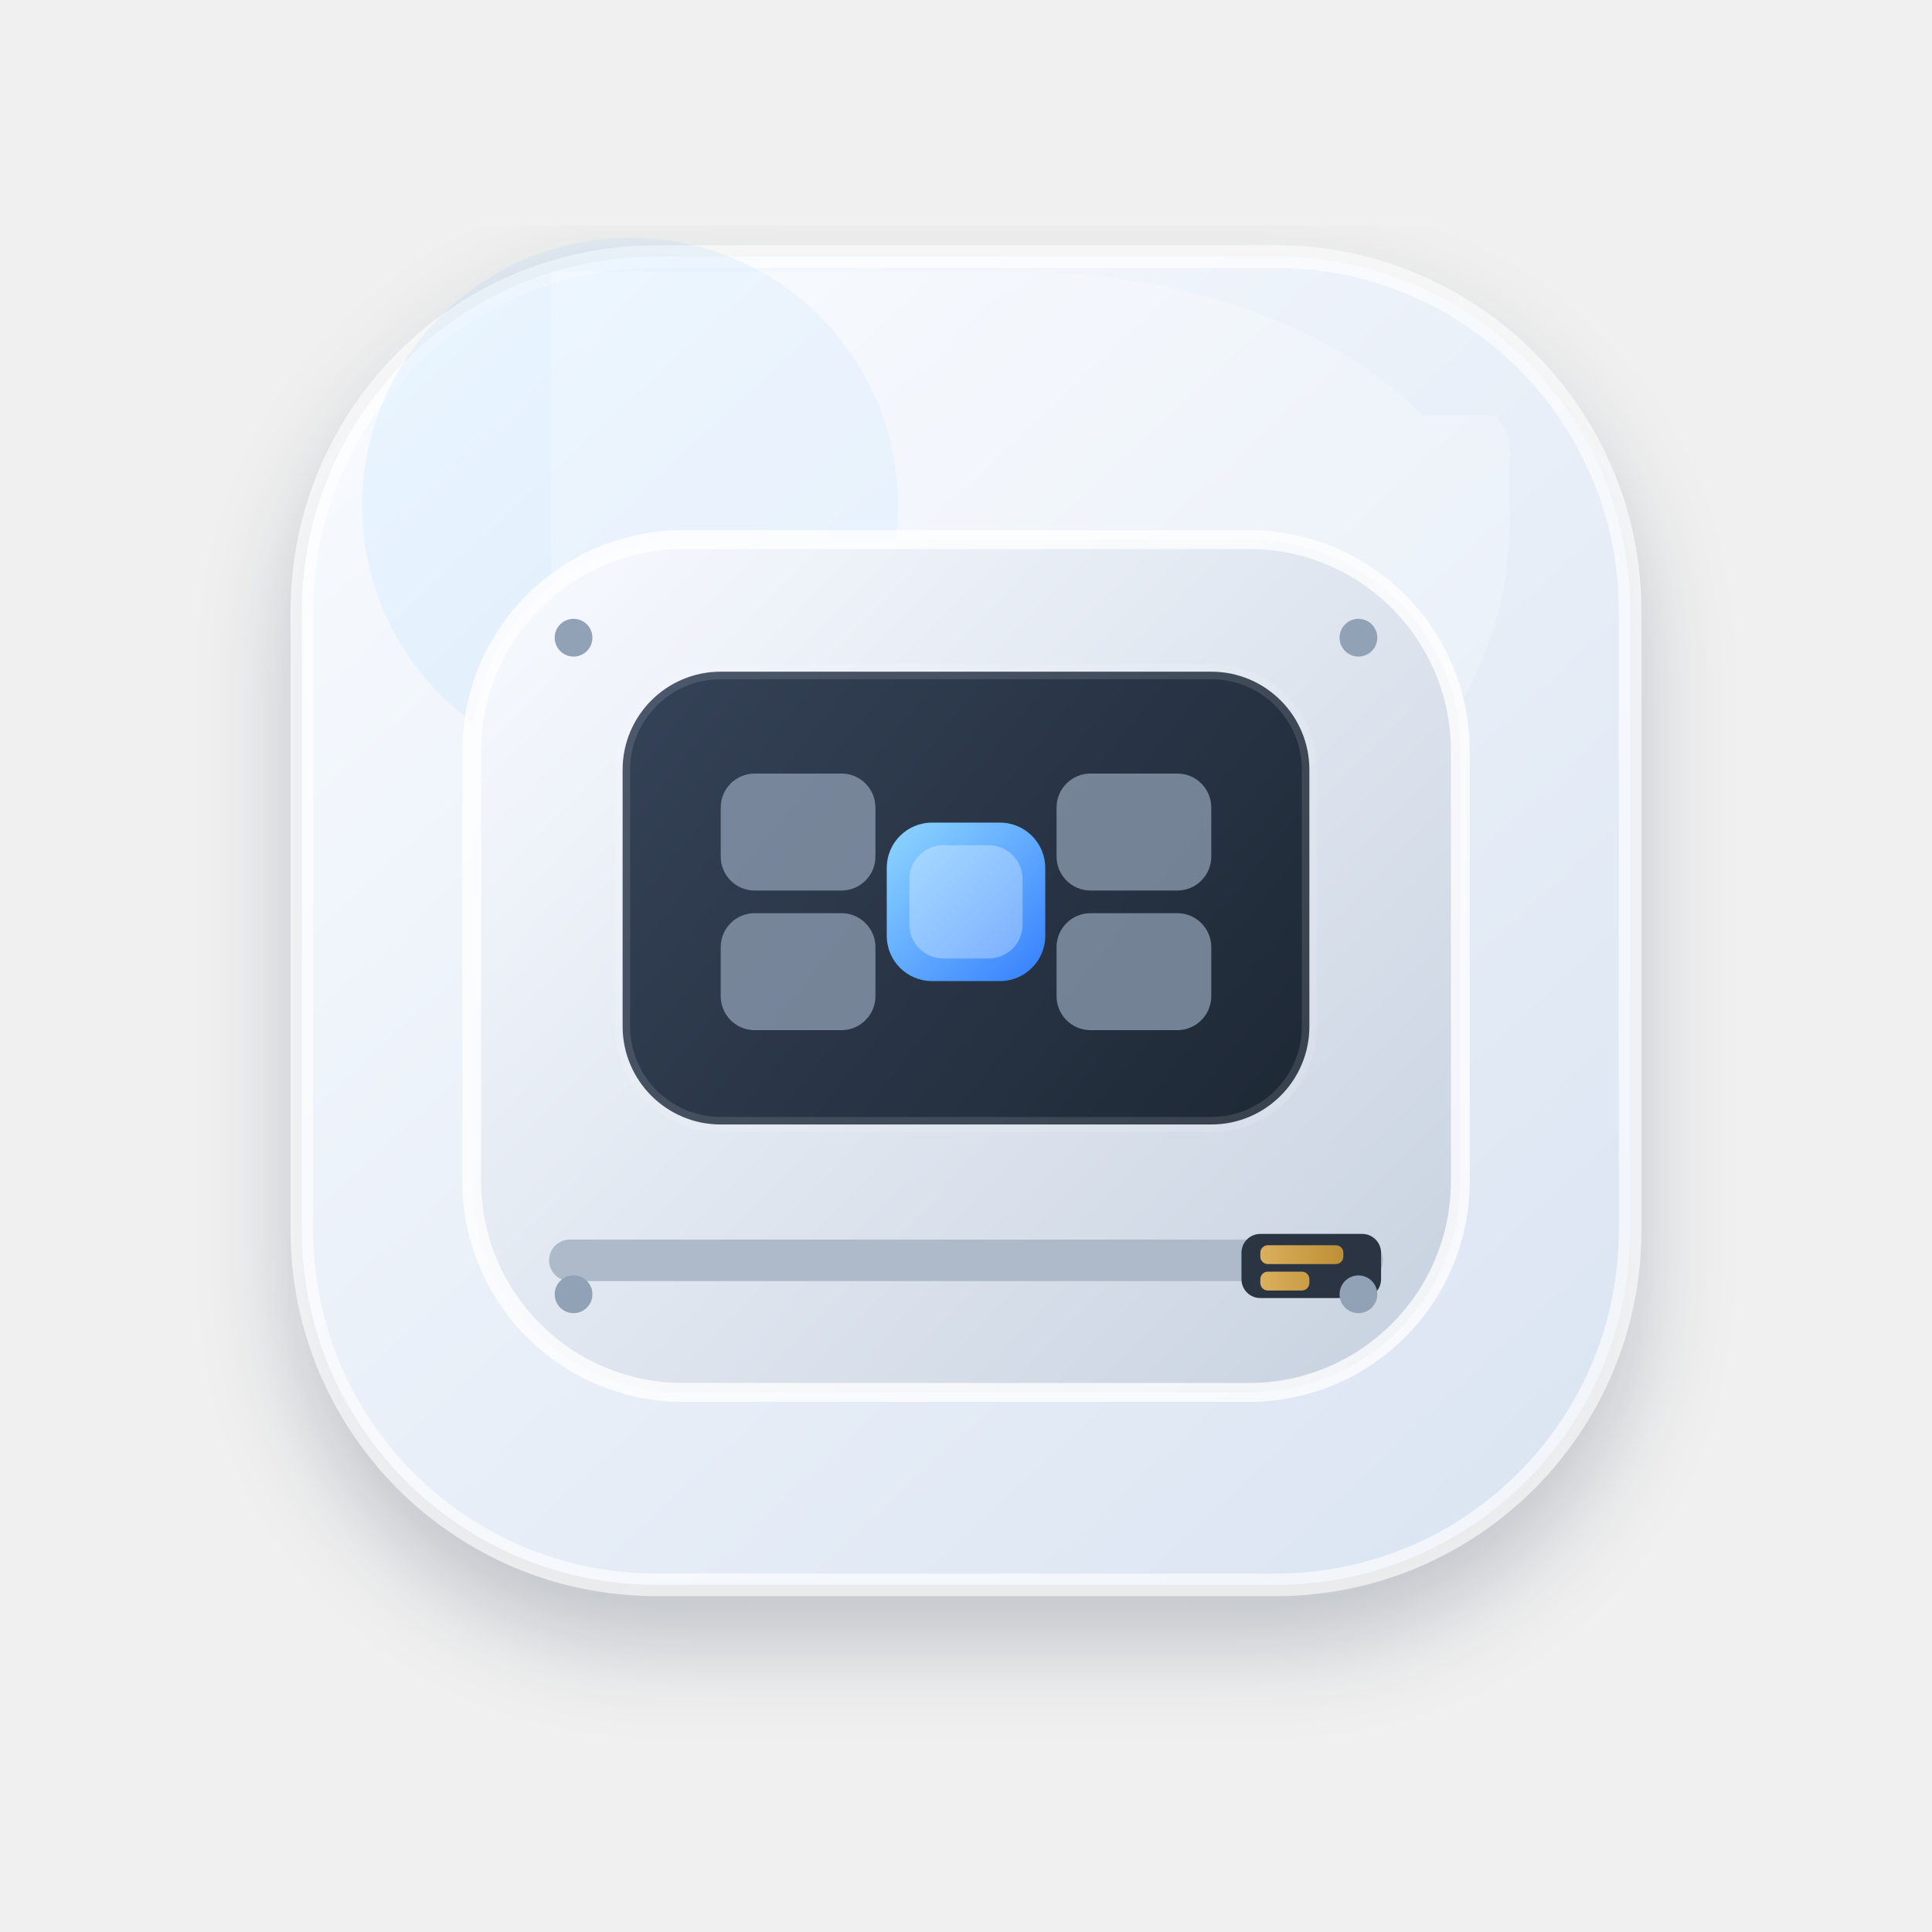
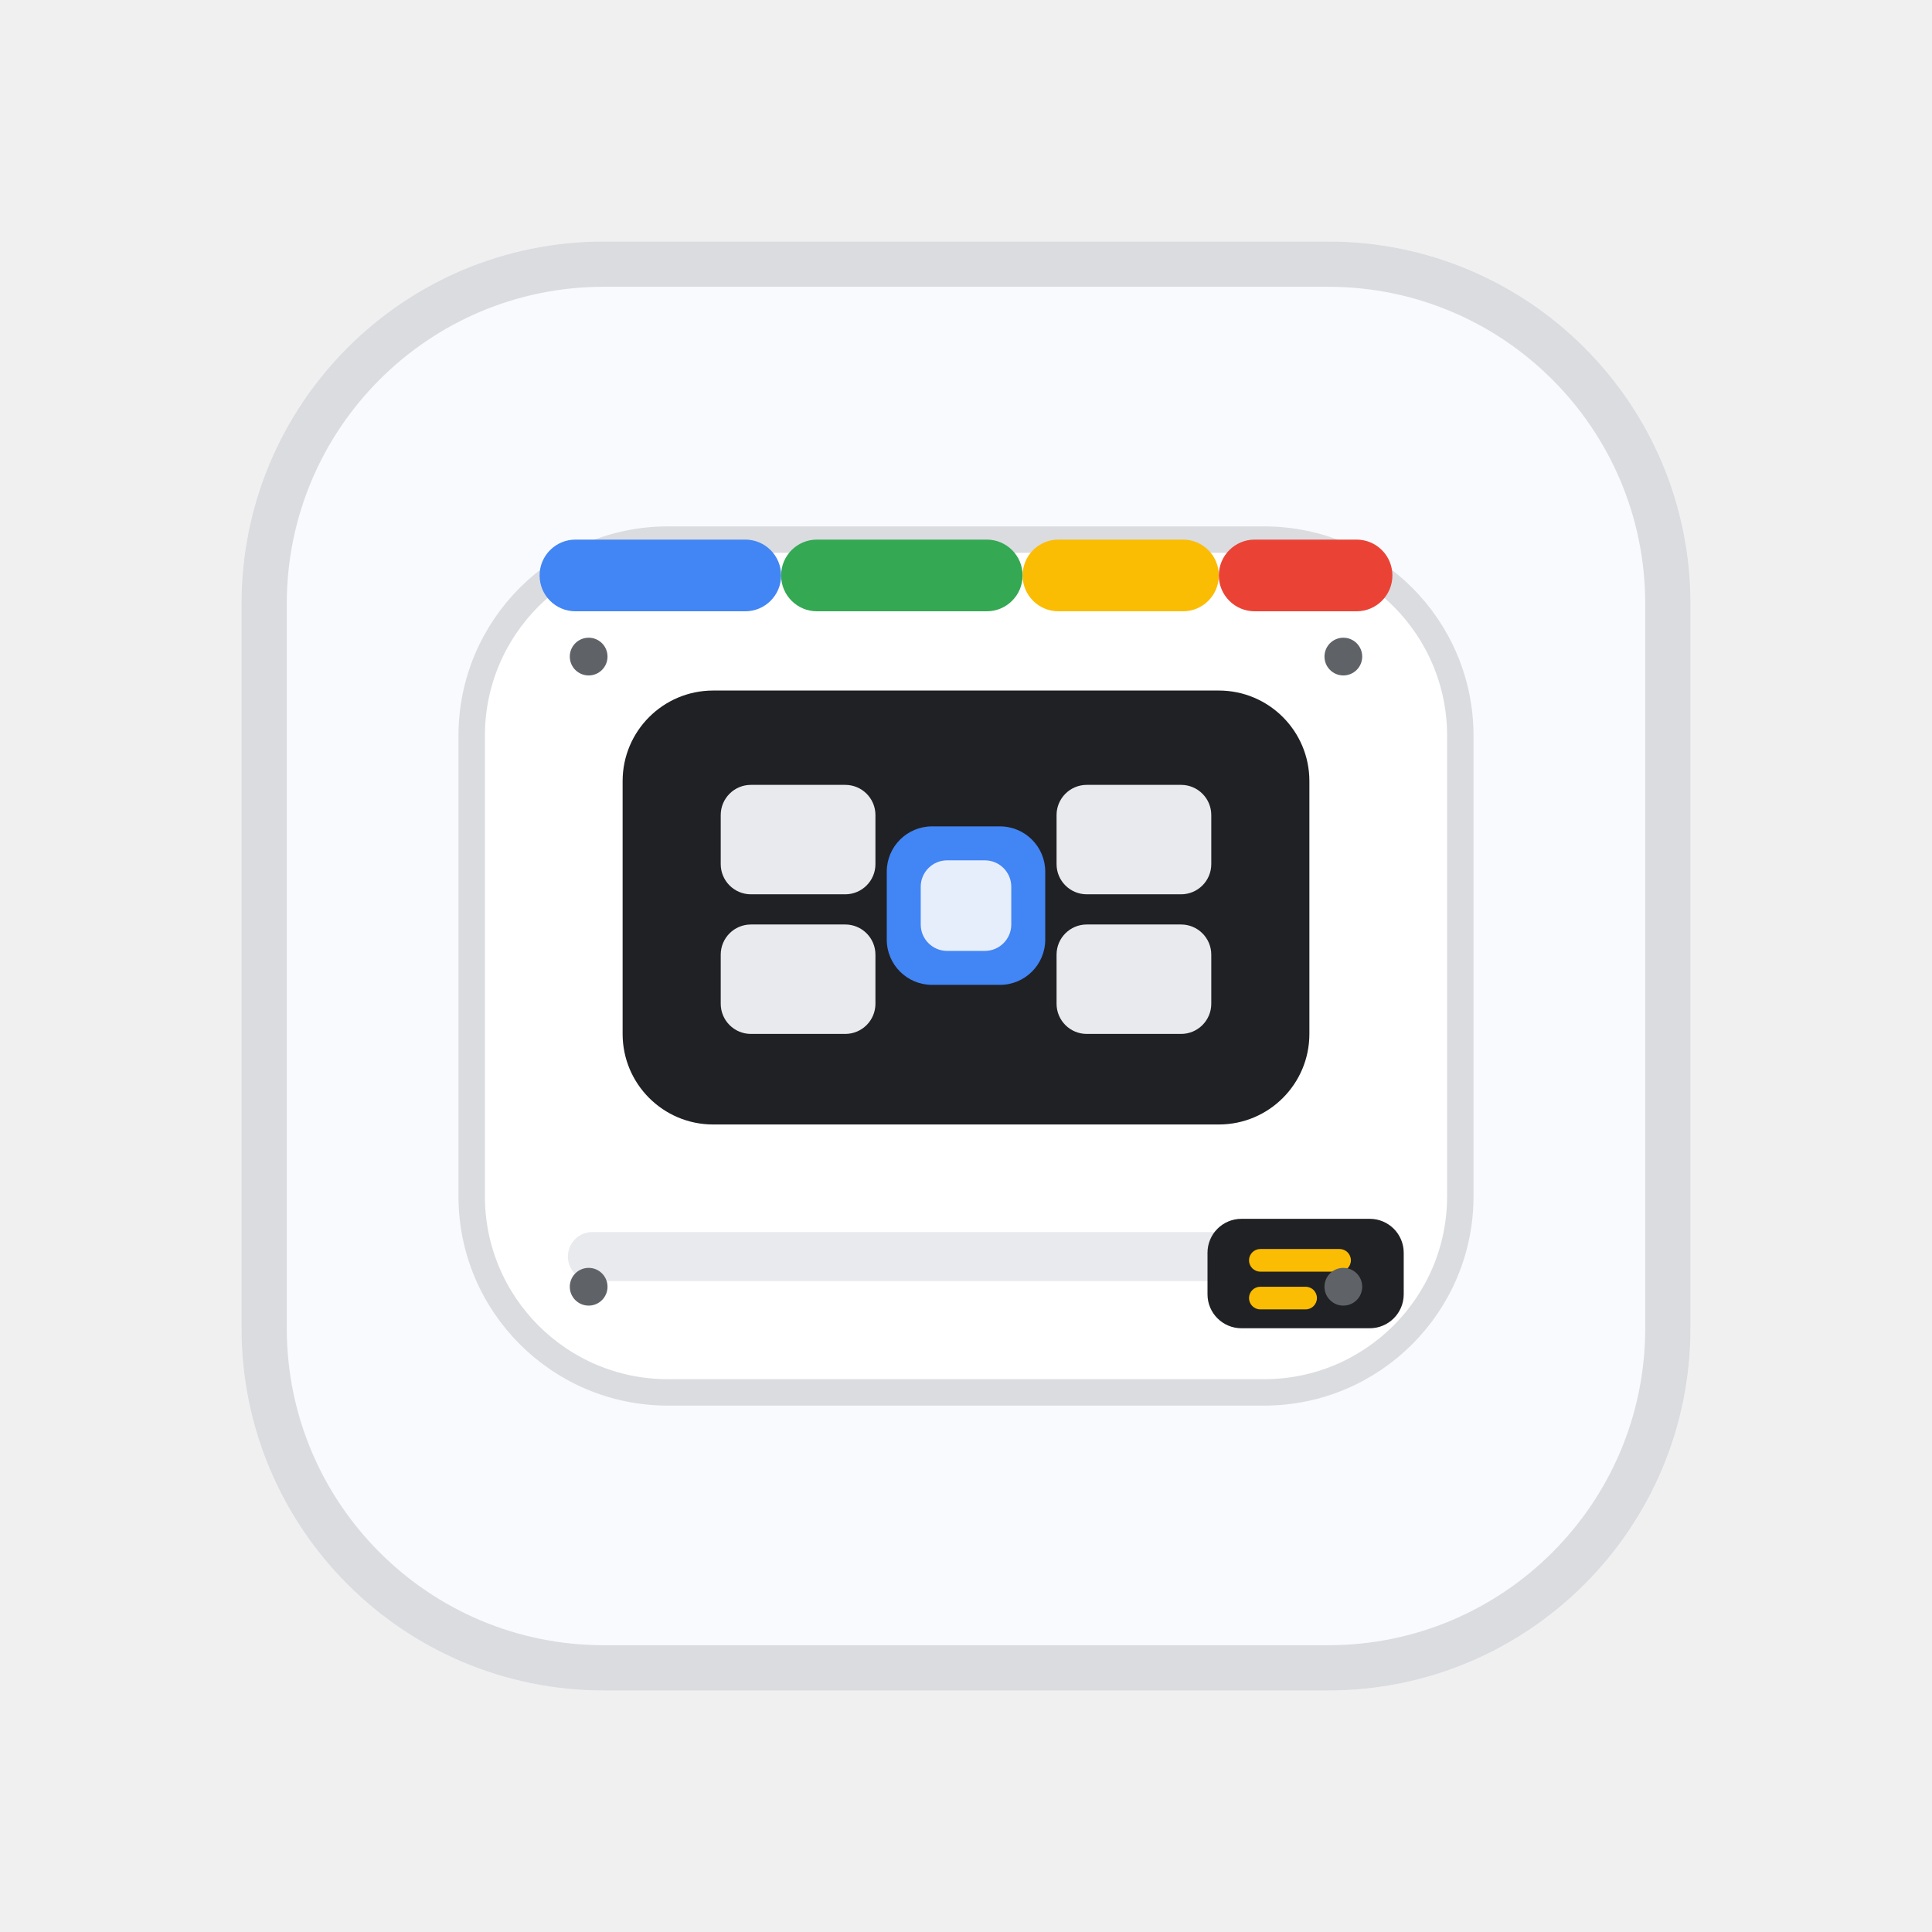
- <svg xmlns="http://www.w3.org/2000/svg" width="1024" height="1024" viewBox="0 0 1024 1024" fill="none">
-   <defs>
-     <linearGradient id="ssd-flat-tile" x1="184" y1="160" x2="840" y2="864" gradientUnits="userSpaceOnUse">
-       <stop stop-color="#F8FBFF" />
-       <stop offset="1" stop-color="#D9E3F1" />
-     </linearGradient>
-     <linearGradient id="ssd-flat-shell" x1="278" y1="284" x2="746" y2="740" gradientUnits="userSpaceOnUse">
-       <stop stop-color="#F7FAFF" />
-       <stop offset="1" stop-color="#C8D2E0" />
-     </linearGradient>
-     <linearGradient id="ssd-flat-panel" x1="344" y1="356" x2="680" y2="628" gradientUnits="userSpaceOnUse">
-       <stop stop-color="#344257" />
-       <stop offset="1" stop-color="#1D2734" />
-     </linearGradient>
-     <linearGradient id="ssd-flat-chip" x1="466" y1="438" x2="558" y2="530" gradientUnits="userSpaceOnUse">
-       <stop stop-color="#90D8FF" />
-       <stop offset="1" stop-color="#2C77FF" />
-     </linearGradient>
-     <linearGradient id="ssd-flat-port" x1="646" y1="700" x2="720" y2="700" gradientUnits="userSpaceOnUse">
-       <stop stop-color="#E9C070" />
-       <stop offset="1" stop-color="#B8892E" />
-     </linearGradient>
-     <filter id="ssd-flat-shadow" x="104" y="120" width="816" height="816" filterUnits="userSpaceOnUse" color-interpolation-filters="sRGB">
-       <feFlood flood-opacity="0" result="BackgroundImageFix" />
-       <feColorMatrix in="SourceAlpha" type="matrix" values="0 0 0 0 0 0 0 0 0 0 0 0 0 0 0 0 0 0 127 0" result="hardAlpha" />
-       <feOffset dy="26" />
-       <feGaussianBlur stdDeviation="24" />
-       <feColorMatrix type="matrix" values="0 0 0 0 0.02 0 0 0 0 0.094 0 0 0 0 0.212 0 0 0 0.2 0" />
-       <feBlend mode="normal" in2="BackgroundImageFix" result="effect1_dropShadow_0_1" />
-       <feBlend mode="normal" in="SourceGraphic" in2="effect1_dropShadow_0_1" result="shape" />
-     </filter>
-   </defs>
-   <g filter="url(#ssd-flat-shadow)">
-     <rect x="160" y="136" width="704" height="704" rx="188" fill="url(#ssd-flat-tile)" />
-     <rect x="160" y="136" width="704" height="704" rx="188" stroke="white" stroke-opacity="0.62" stroke-width="12" />
-     <circle cx="334" cy="268" r="142" fill="#7AC2FF" fill-opacity="0.11" />
-     <path d="M754 220C706 172 626 144 540 144H292V376C292 424 330 462 378 462H616C718 462 800 380 800 278V238C800 231 797 225 792 220H754Z" fill="white" fill-opacity="0.22" />
-   </g>
-   <rect x="250" y="286" width="524" height="452" rx="112" fill="url(#ssd-flat-shell)" />
-   <rect x="250" y="286" width="524" height="452" rx="112" stroke="#FFFFFF" stroke-opacity="0.76" stroke-width="10" />
-   <rect x="330" y="356" width="364" height="240" rx="52" fill="url(#ssd-flat-panel)" />
-   <rect x="330" y="356" width="364" height="240" rx="52" stroke="#FFFFFF" stroke-opacity="0.12" stroke-width="8" />
-   <rect x="382" y="410" width="82" height="62" rx="18" fill="#93A3B7" fill-opacity="0.72" />
-   <rect x="560" y="410" width="82" height="62" rx="18" fill="#93A3B7" fill-opacity="0.72" />
-   <rect x="382" y="484" width="82" height="62" rx="18" fill="#93A3B7" fill-opacity="0.72" />
-   <rect x="560" y="484" width="82" height="62" rx="18" fill="#93A3B7" fill-opacity="0.72" />
-   <rect x="470" y="436" width="84" height="84" rx="24" fill="url(#ssd-flat-chip)" />
-   <rect x="482" y="448" width="60" height="60" rx="18" fill="#EFF7FF" fill-opacity="0.34" />
-   <path d="M302 668H722" stroke="#AEBACA" stroke-width="22" stroke-linecap="round" />
-   <rect x="658" y="654" width="74" height="34" rx="10" fill="#2A3443" />
-   <rect x="668" y="660" width="44" height="10" rx="4" fill="url(#ssd-flat-port)" />
-   <rect x="668" y="674" width="26" height="10" rx="4" fill="url(#ssd-flat-port)" />
-   <circle cx="304" cy="338" r="10" fill="#92A2B6" />
-   <circle cx="720" cy="338" r="10" fill="#92A2B6" />
-   <circle cx="304" cy="686" r="10" fill="#92A2B6" />
-   <circle cx="720" cy="686" r="10" fill="#92A2B6" />
+ <svg xmlns="http://www.w3.org/2000/svg" width="1024" height="1024" viewBox="0 0 1024 1024" fill="none" aria-labelledby="ssd-flat-title">
+   <rect x="128" y="128" width="768" height="768" rx="192" fill="#F8FAFD" />
+   <rect x="140" y="140" width="744" height="744" rx="180" stroke="#DADCE0" stroke-width="24" />
+   <rect x="250" y="286" width="524" height="452" rx="104" fill="#FFFFFF" />
+   <rect x="250" y="286" width="524" height="452" rx="104" stroke="#DADCE0" stroke-width="14" />
+   <rect x="286" y="286" width="128" height="38" rx="19" fill="#4285F4" />
+   <rect x="414" y="286" width="128" height="38" rx="19" fill="#34A853" />
+   <rect x="542" y="286" width="104" height="38" rx="19" fill="#FBBC04" />
+   <rect x="646" y="286" width="92" height="38" rx="19" fill="#EA4335" />
+   <rect x="330" y="366" width="364" height="230" rx="48" fill="#202124" />
+   <rect x="382" y="416" width="82" height="58" rx="16" fill="#E8EAED" />
+   <rect x="560" y="416" width="82" height="58" rx="16" fill="#E8EAED" />
+   <rect x="382" y="490" width="82" height="58" rx="16" fill="#E8EAED" />
+   <rect x="560" y="490" width="82" height="58" rx="16" fill="#E8EAED" />
+   <rect x="470" y="438" width="84" height="84" rx="24" fill="#4285F4" />
+   <rect x="488" y="456" width="48" height="48" rx="14" fill="#F8FAFD" fill-opacity="0.9" />
+   <path d="M314 666H710" stroke="#E8EAED" stroke-width="26" stroke-linecap="round" />
+   <rect x="640" y="646" width="104" height="58" rx="18" fill="#202124" />
+   <rect x="662" y="662" width="54" height="12" rx="6" fill="#FBBC04" />
+   <rect x="662" y="682" width="36" height="12" rx="6" fill="#FBBC04" />
+   <circle cx="312" cy="348" r="10" fill="#5F6368" />
+   <circle cx="712" cy="348" r="10" fill="#5F6368" />
+   <circle cx="312" cy="682" r="10" fill="#5F6368" />
+   <circle cx="712" cy="682" r="10" fill="#5F6368" />
</svg>
